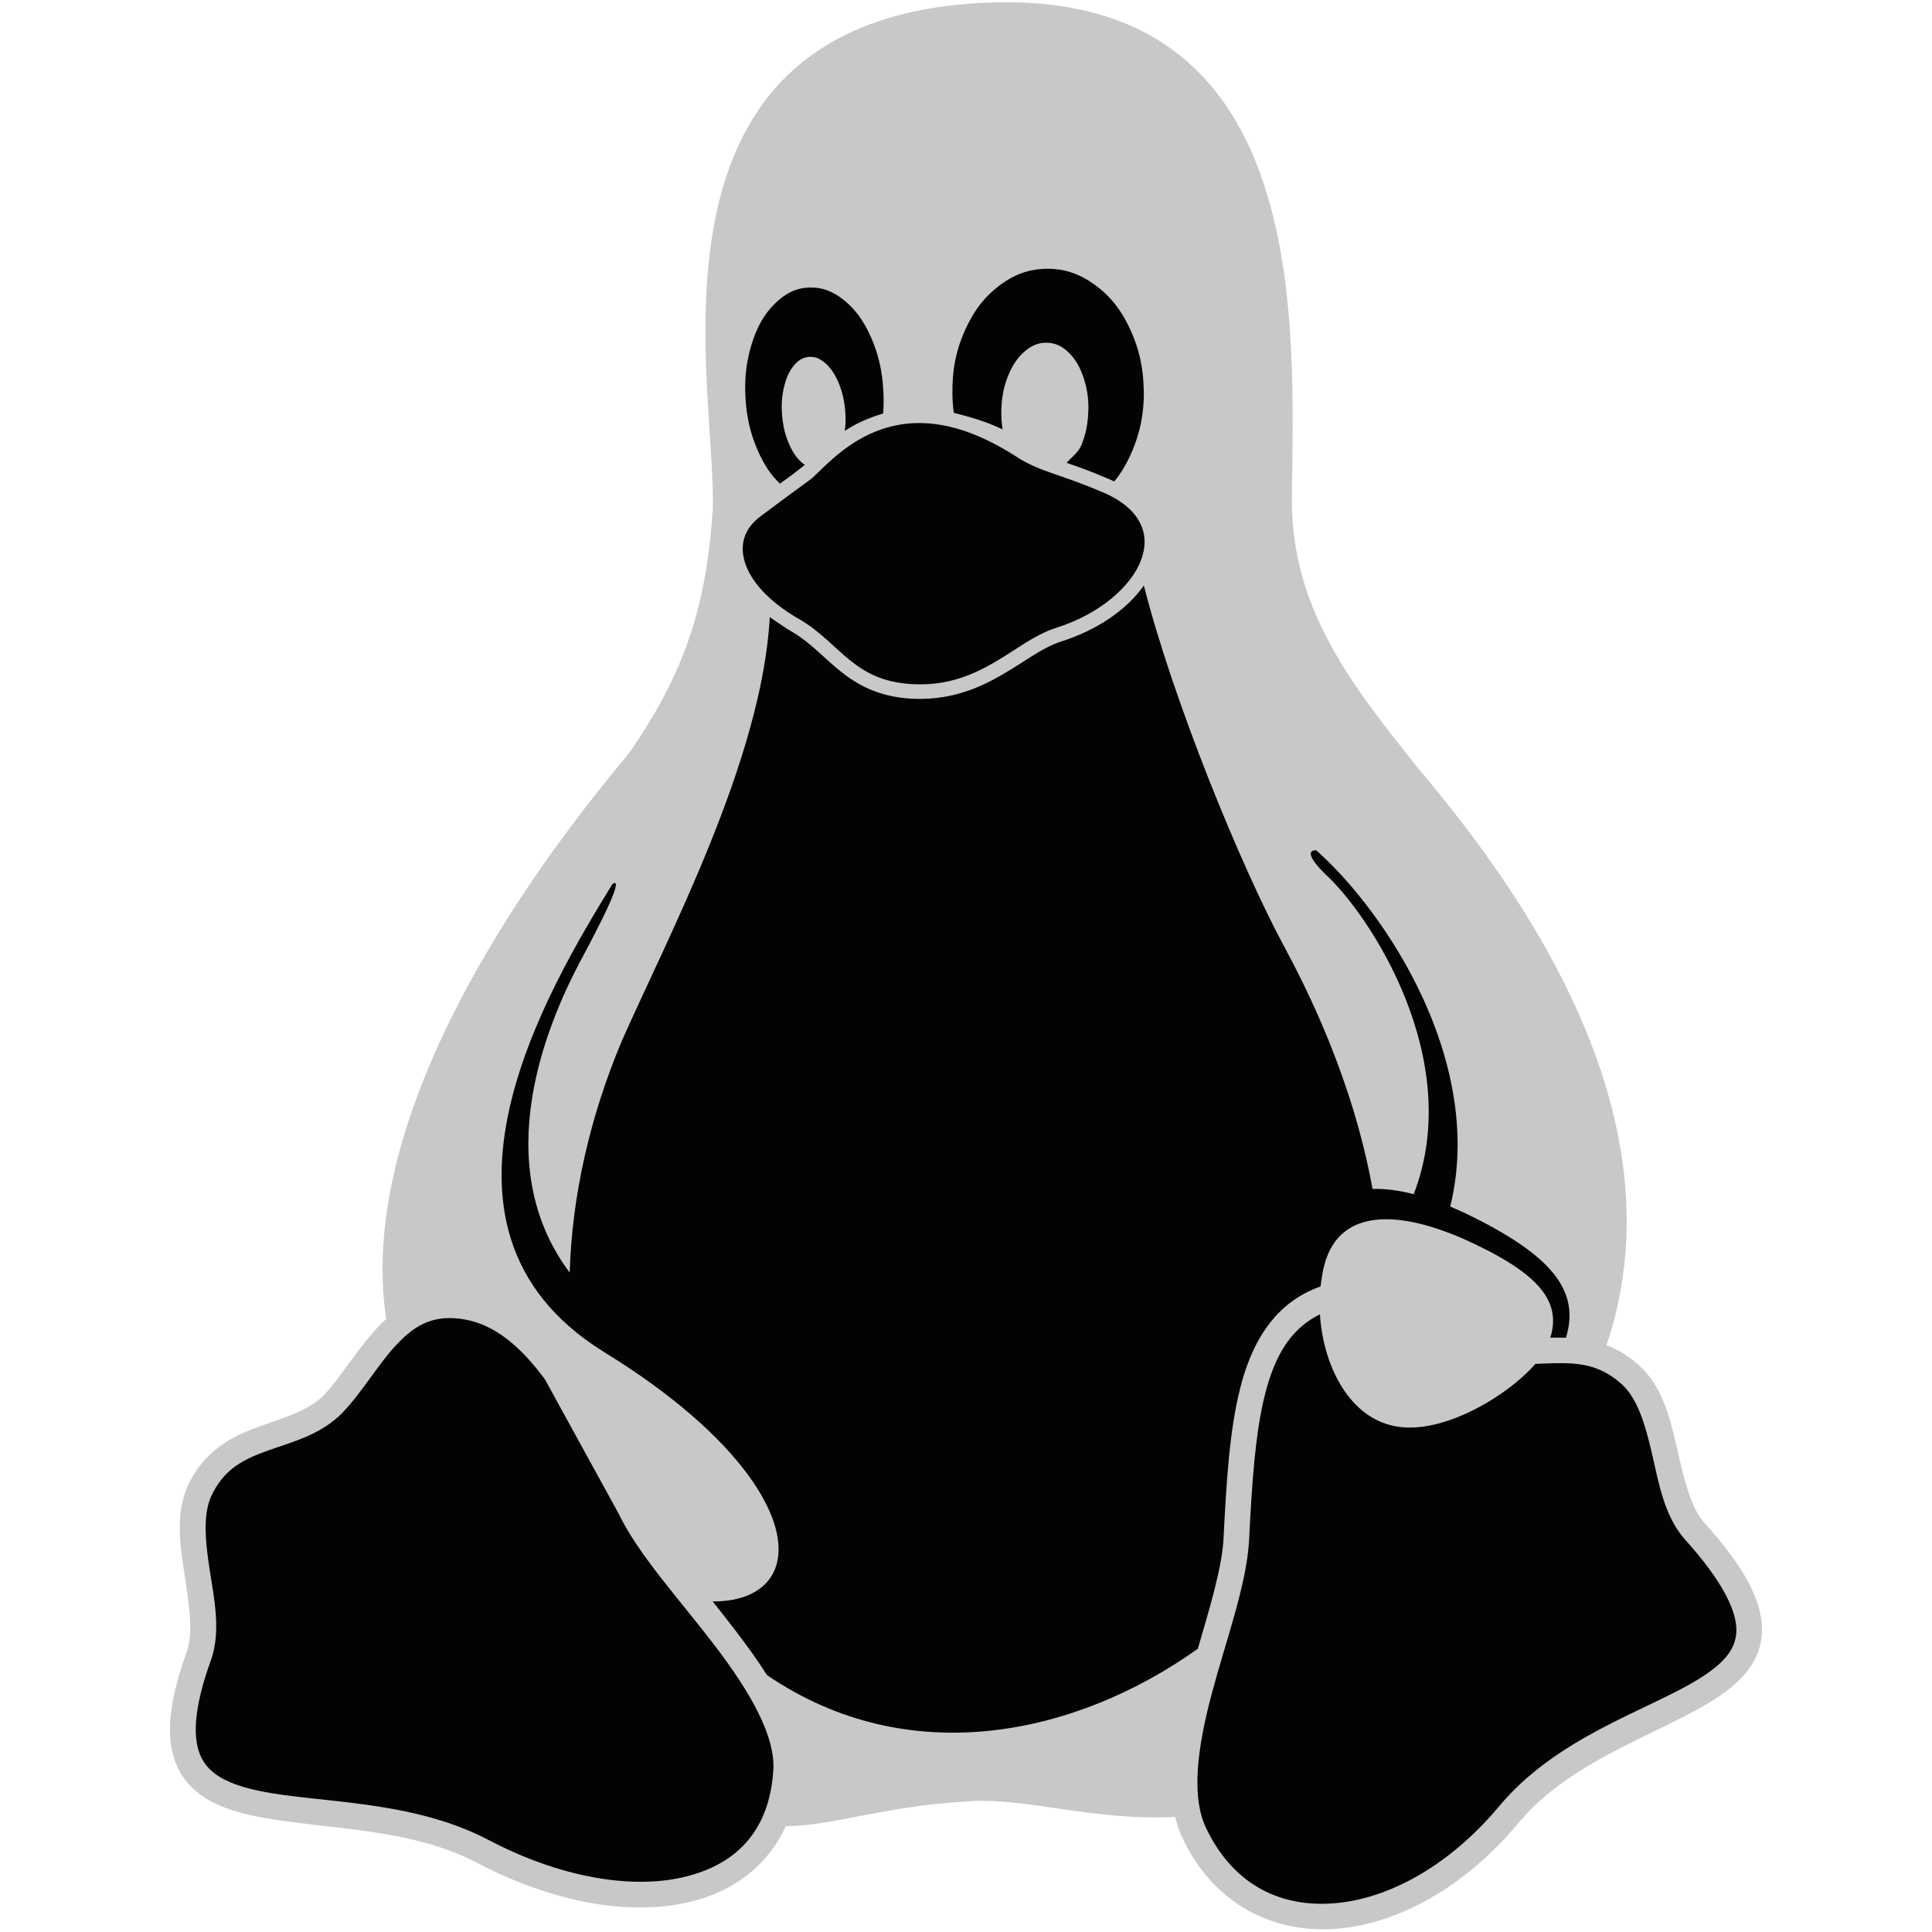
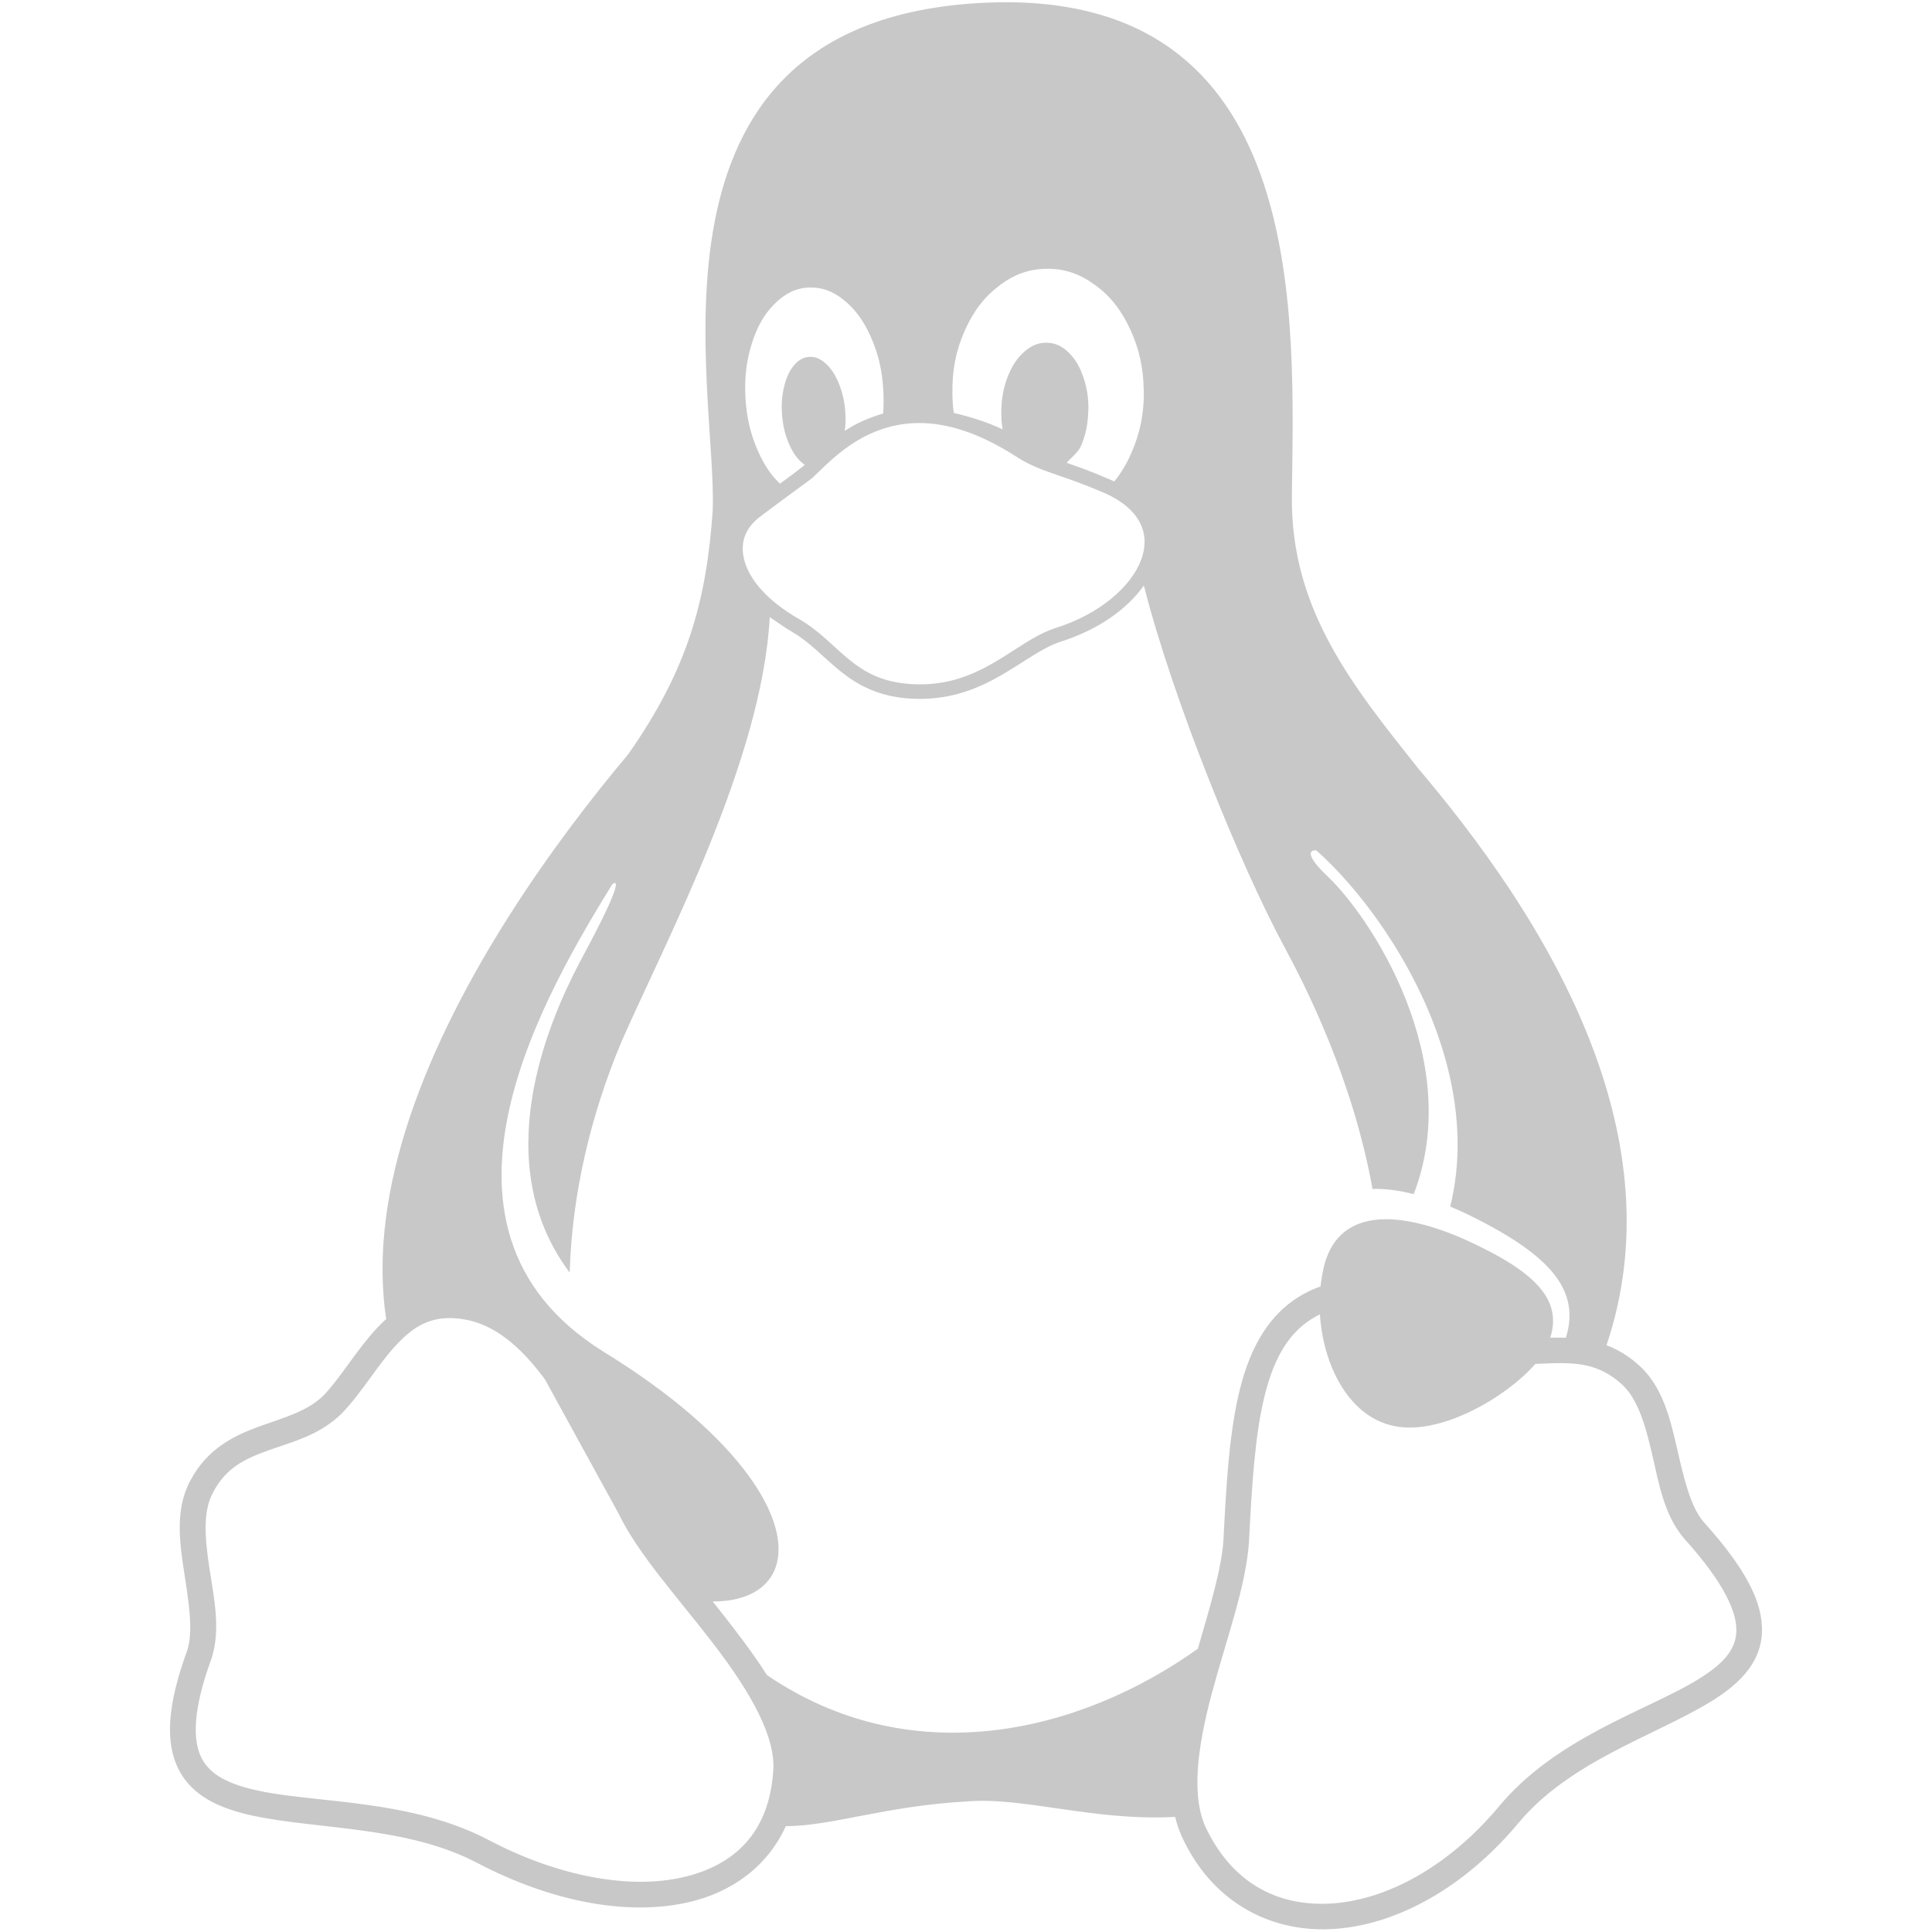
- <svg xmlns="http://www.w3.org/2000/svg" version="1.1" id="Calque_1" x="0px" y="0px" width="860" height="860" viewBox="0 0 860 860" enable-background="new 0 0 712 860" xml:space="preserve">
-   <defs id="defs21">
-     <linearGradient id="linearGradient28799-5-5">
-       <stop id="stop28801-1-9" offset="0" style="stop-color:#fefefc;stop-opacity:1;" />
-       <stop style="stop-color:#fefefc;stop-opacity:1" offset="0.757" id="stop28807-2-6" />
-       <stop id="stop28803-6-3" offset="1" style="stop-color:#d4d4d4;stop-opacity:1" />
-     </linearGradient>
-     <linearGradient id="linearGradient28853-5">
-       <stop id="stop28855-3" offset="0" style="stop-color:#020204;stop-opacity:1" />
-       <stop style="stop-color:#020204;stop-opacity:1" offset="0.734" id="stop28865-0" />
-       <stop id="stop28857-9" offset="1" style="stop-color:#5c5c5c;stop-opacity:1;" />
-     </linearGradient>
-     <linearGradient id="linearGradient28935-8">
-       <stop id="stop28937-7" offset="0" style="stop-color:#949494;stop-opacity:0.392;" />
-       <stop style="stop-color:#949494;stop-opacity:1;" offset="0.5" id="stop28943-3" />
-       <stop id="stop28939-8" offset="1" style="stop-color:#949494;stop-opacity:0.392;" />
-     </linearGradient>
-     <linearGradient id="linearGradient28976-3">
-       <stop id="stop28978-7" offset="0" style="stop-color:#747474;stop-opacity:1" />
-       <stop style="stop-color:#8c8c8c;stop-opacity:1;" offset="0.125" id="stop29259-5" />
-       <stop style="stop-color:#a4a4a4;stop-opacity:1;" offset="0.25" id="stop29257-0" />
-       <stop style="stop-color:#d4d4d4;stop-opacity:1" offset="0.5" id="stop28984-4" />
-       <stop id="stop28986-0" offset="0.619" style="stop-color:#d4d4d4;stop-opacity:1" />
-       <stop id="stop28980-2" offset="1" style="stop-color:#7c7c7c;stop-opacity:1" />
-     </linearGradient>
-     <clipPath id="clipPath29028-5" clipPathUnits="userSpaceOnUse">
-       <path id="path29030-7" d="m 85.75,122.362 c -2.78,1.91 -5.111,4.575 -6.25,7.75 -1.436,4.002 -0.886,8.481 0.5,12.5 1.419,4.117 3.794,8.041 7.379,10.512 1.793,1.236 3.868,2.083 6.03,2.339 2.162,0.256 4.409,-0.095 6.34,-1.101 2.353,-1.226 4.148,-3.373 5.262,-5.781 1.114,-2.408 1.589,-5.07 1.738,-7.719 0.19,-3.375 -0.14,-6.806 -1.25,-10 -1.205,-3.469 -3.39,-6.671 -6.473,-8.667 -1.541,-0.998 -3.292,-1.684 -5.111,-1.935 -1.819,-0.252 -3.705,-0.063 -5.416,0.602 -0.975,0.379 -1.887,0.907 -2.75,1.5" style="fill:url(#radialGradient29032);fill-opacity:1;stroke:none" />
-     </clipPath>
-     <linearGradient id="linearGradient29336-6">
-       <stop id="stop29338-1" offset="0" style="stop-color:#646464;stop-opacity:0" />
-       <stop style="stop-color:#646464;stop-opacity:0.583" offset="0.306" id="stop29344-7" />
-       <stop id="stop29354-5" offset="0.47" style="stop-color:#646464;stop-opacity:1" />
-       <stop style="stop-color:#646464;stop-opacity:0.257" offset="0.728" id="stop29356-3" />
-       <stop id="stop29340-6" offset="1" style="stop-color:#646464;stop-opacity:0;" />
-     </linearGradient>
-     <linearGradient id="linearGradient29477-3">
-       <stop id="stop29479-5" offset="0" style="stop-color:#757574;stop-opacity:0" />
-       <stop style="stop-color:#757574;stop-opacity:1;" offset="0.263" id="stop29487-5" />
-       <stop style="stop-color:#757574;stop-opacity:1;" offset="0.5" id="stop29485-0" />
-       <stop id="stop29481-3" offset="1" style="stop-color:#757574;stop-opacity:0" />
-     </linearGradient>
-     <linearGradient id="linearGradient28469-0">
-       <stop style="stop-color:#d2940a;stop-opacity:1" offset="0" id="stop28479-4" />
-       <stop style="stop-color:#d89c08;stop-opacity:1" offset="0.751" id="stop28477-2" />
-       <stop id="stop28485-7" offset="0.866" style="stop-color:#b67e07;stop-opacity:1;" />
-       <stop id="stop28473-1" offset="1" style="stop-color:#946106;stop-opacity:1" />
-     </linearGradient>
-     <linearGradient id="linearGradient28275-8">
-       <stop id="stop28277-1" offset="0" style="stop-color:#ad780a;stop-opacity:1" />
-       <stop style="stop-color:#d89e08;stop-opacity:1" offset="0.12" id="stop28291-9" />
-       <stop style="stop-color:#edb80b;stop-opacity:1" offset="0.255" id="stop28289-6" />
-       <stop style="stop-color:#ebc80d;stop-opacity:1" offset="0.392" id="stop28287-6" />
-       <stop style="stop-color:#f5d838;stop-opacity:1" offset="0.527" id="stop28285-7" />
-       <stop style="stop-color:#f6d811;stop-opacity:1" offset="0.769" id="stop28283-7" />
-       <stop id="stop28279-5" offset="1" style="stop-color:#f5cd31;stop-opacity:1" />
-     </linearGradient>
-     <linearGradient id="linearGradient29529-6">
-       <stop id="stop29531-0" offset="0" style="stop-color:#3a2903;stop-opacity:1;" />
-       <stop style="stop-color:#735208;stop-opacity:1" offset="0.555" id="stop29539-7" />
-       <stop id="stop29533-8" offset="1" style="stop-color:#ac8c04;stop-opacity:1" />
-     </linearGradient>
-     <clipPath id="clipPath29644-8" clipPathUnits="userSpaceOnUse">
-       <path id="path29646-8" d="m 54.232,122.362 c -1.781,0.097 -3.485,0.919 -4.788,2.137 -1.303,1.218 -2.221,2.812 -2.786,4.504 -1.13,3.384 -0.875,7.052 -0.619,10.61 0.233,3.222 0.47,6.505 1.677,9.502 0.603,1.498 1.45,2.91 2.58,4.064 1.13,1.154 2.552,2.042 4.118,2.434 1.469,0.368 3.038,0.292 4.483,-0.162 1.445,-0.454 2.764,-1.279 3.846,-2.338 1.579,-1.545 2.643,-3.566 3.253,-5.689 0.61,-2.123 0.784,-4.352 0.752,-6.561 -0.04,-2.764 -0.401,-5.539 -1.266,-8.164 -0.865,-2.626 -2.246,-5.103 -4.173,-7.086 -0.933,-0.96 -1.998,-1.805 -3.199,-2.397 -1.201,-0.592 -2.543,-0.925 -3.88,-0.853" style="fill:url(#radialGradient29648);fill-opacity:1;stroke:none" />
-     </clipPath>
-     <clipPath clipPathUnits="userSpaceOnUse" id="clipPath14656-7">
-       <path d="m 304.847,225.45 c 6.016,4.923 9.777,12.317 10.943,20.003 1.825,12.031 -2.346,24.075 -6.446,35.533 -0.817,2.285 -1.64,4.59 -1.965,6.995 -0.325,2.405 -0.119,4.948 1.029,7.086 1.303,2.425 3.732,4.125 6.367,4.923 2.589,0.784 5.394,0.761 8.015,0.092 2.621,-0.669 5.061,-1.968 7.187,-3.64 5.48,-4.31 8.758,-10.986 10.01,-17.844 1.252,-6.858 0.639,-13.929 -0.551,-20.798 -1.623,-9.369 -4.309,-18.54 -7.74,-27.408 -2.518,-6.507 -5.468,-12.911 -9.618,-18.52 -4.046,-5.469 -9.162,-10.09 -13.103,-15.635 -2.732,-3.844 -4.9,-8.131 -8.192,-11.508 -1.646,-1.689 -3.577,-3.135 -5.77,-4.001 -2.193,-0.866 -4.664,-1.124 -6.933,-0.482 -1.505,0.426 -2.892,1.237 -4.038,2.301 -1.146,1.064 -2.053,2.376 -2.693,3.803 -1.28,2.853 -1.477,6.112 -0.965,9.198 0.661,3.983 2.444,7.693 4.466,11.189 2.274,3.932 4.918,7.719 8.384,10.654 3.599,3.047 7.962,5.074 11.611,8.06" id="path14658-9" style="fill:none;stroke:#c17d11;stroke-width:1px;stroke-linecap:butt;stroke-linejoin:miter;stroke-opacity:1" />
-     </clipPath>
-     <clipPath clipPathUnits="userSpaceOnUse" id="clipPath14489-3">
-       <path style="fill:url(#linearGradient14493);fill-opacity:1;stroke:none" d="m 516.006,331.876 c -0.671,1.719 -1.627,3.327 -2.816,4.738 -2.624,3.115 -6.268,5.17 -9.896,7.02 -6.189,3.154 -12.602,5.922 -18.42,9.717 -3.898,2.542 -7.496,5.527 -10.86,8.742 -2.877,2.75 -5.606,5.687 -8.832,8.018 -3.256,2.351 -7.019,4.054 -10.991,4.65 -4.83,0.725 -9.821,-0.213 -14.299,-2.164 -3.138,-1.367 -6.156,-3.323 -7.963,-6.229 -1.814,-2.918 -2.228,-6.488 -2.233,-9.924 -0.008,-6.077 1.118,-12.09 2.178,-18.073 0.881,-4.972 1.719,-9.955 2.26,-14.975 0.983,-9.131 0.976,-18.353 0.32,-27.513 -0.11,-1.534 -0.238,-3.083 -0.008,-4.604 0.229,-1.521 0.855,-3.037 2.021,-4.04 1.077,-0.927 2.521,-1.336 3.939,-1.415 1.419,-0.079 2.834,0.147 4.24,0.352 3.313,0.484 6.652,0.865 9.889,1.717 2.043,0.537 4.033,1.259 6.072,1.811 3.403,0.92 6.966,1.361 10.467,0.952 3.769,-0.441 7.43,-1.857 11.224,-1.765 1.557,0.038 3.102,0.332 4.586,0.8 1.515,0.478 3.009,1.162 4.123,2.295 0.846,0.861 1.436,1.945 1.879,3.069 0.66,1.674 1.015,3.457 1.167,5.249 0.135,1.588 0.113,3.194 0.414,4.759 0.495,2.575 1.847,4.923 3.528,6.935 1.681,2.012 3.69,3.72 5.696,5.408 1.999,1.681 4.011,3.355 6.167,4.828 1.012,0.692 2.056,1.339 3.017,2.101 0.961,0.761 1.845,1.647 2.445,2.715 0.815,1.449 1.064,3.208 0.683,4.826 h 2e-5" id="path14491-6" />
-     </clipPath>
-     <clipPath clipPathUnits="userSpaceOnUse" id="clipPath14481-1">
-       <path style="fill:url(#linearGradient14485);fill-opacity:1;stroke:none" d="m 516.006,331.876 c -0.671,1.719 -1.627,3.327 -2.816,4.738 -2.624,3.115 -6.268,5.17 -9.896,7.02 -6.189,3.154 -12.602,5.922 -18.42,9.717 -3.898,2.542 -7.496,5.527 -10.86,8.742 -2.877,2.75 -5.606,5.687 -8.832,8.018 -3.256,2.351 -7.019,4.054 -10.991,4.65 -4.83,0.725 -9.821,-0.213 -14.299,-2.164 -3.138,-1.367 -6.156,-3.323 -7.963,-6.229 -1.814,-2.918 -2.228,-6.488 -2.233,-9.924 -0.008,-6.077 1.118,-12.09 2.178,-18.073 0.881,-4.972 1.719,-9.955 2.26,-14.975 0.983,-9.131 0.976,-18.353 0.32,-27.513 -0.11,-1.534 -0.238,-3.083 -0.008,-4.604 0.229,-1.521 0.855,-3.037 2.021,-4.04 1.077,-0.927 2.521,-1.336 3.939,-1.415 1.419,-0.079 2.834,0.147 4.24,0.352 3.313,0.484 6.652,0.865 9.889,1.717 2.043,0.537 4.033,1.259 6.072,1.811 3.403,0.92 6.966,1.361 10.467,0.952 3.769,-0.441 7.43,-1.857 11.224,-1.765 1.557,0.038 3.102,0.332 4.586,0.8 1.515,0.478 3.009,1.162 4.123,2.295 0.846,0.861 1.436,1.945 1.879,3.069 0.66,1.674 1.015,3.457 1.167,5.249 0.135,1.588 0.113,3.194 0.414,4.759 0.495,2.575 1.847,4.923 3.528,6.935 1.681,2.012 3.69,3.72 5.696,5.408 1.999,1.681 4.011,3.355 6.167,4.828 1.012,0.692 2.056,1.339 3.017,2.101 0.961,0.761 1.845,1.647 2.445,2.715 0.815,1.449 1.064,3.208 0.683,4.826 h 2e-5" id="path14483-3" />
-     </clipPath>
-     <clipPath clipPathUnits="userSpaceOnUse" id="clipPath14473-5">
-       <path style="fill:url(#linearGradient14477);fill-opacity:1;stroke:none" d="m 511.827,331.9 c -0.606,1.404 -1.442,2.708 -2.464,3.845 -2.325,2.588 -5.507,4.222 -8.659,5.697 -5.42,2.535 -11.001,4.779 -16.116,7.885 -3.383,2.054 -6.537,4.472 -9.502,7.094 -2.525,2.233 -4.93,4.627 -7.728,6.506 -2.883,1.936 -6.175,3.299 -9.616,3.774 -4.218,0.582 -8.553,-0.183 -12.51,-1.756 -2.709,-1.077 -5.366,-2.619 -6.967,-5.055 -1.538,-2.341 -1.933,-5.252 -1.953,-8.053 -0.035,-4.939 0.965,-9.818 1.906,-14.666 0.782,-4.03 1.527,-8.072 1.977,-12.152 0.818,-7.406 0.661,-14.885 0.28,-22.327 -0.064,-1.249 -0.134,-2.51 0.079,-3.743 0.213,-1.233 0.736,-2.452 1.682,-3.271 0.939,-0.814 2.21,-1.159 3.451,-1.212 1.242,-0.052 2.476,0.164 3.705,0.349 2.89,0.436 5.811,0.709 8.652,1.393 1.787,0.43 3.531,1.02 5.313,1.469 2.986,0.753 6.096,1.107 9.158,0.772 3.294,-0.36 6.507,-1.51 9.82,-1.432 1.358,0.032 2.708,0.271 4.013,0.649 1.313,0.38 2.617,0.92 3.607,1.862 0.725,0.691 1.25,1.569 1.644,2.49 0.576,1.348 0.886,2.8 1.021,4.26 0.119,1.289 0.105,2.594 0.363,3.862 0.437,2.149 1.64,4.081 3.115,5.704 1.475,1.622 3.224,2.968 4.956,4.312 1.756,1.364 3.51,2.74 5.396,3.918 0.882,0.551 1.793,1.059 2.635,1.671 0.841,0.612 1.619,1.339 2.145,2.237 0.684,1.167 0.902,2.599 0.598,3.917 h 2e-5" id="path14475-9" />
-     </clipPath>
-     <linearGradient id="linearGradient14518-6">
-       <stop id="stop14540-0" offset="0" style="stop-color:#110800;stop-opacity:1;" />
-       <stop style="stop-color:#a65a00;stop-opacity:0.8;" offset="0.591" id="stop14542-5" />
-       <stop style="stop-color:#ff921e;stop-opacity:0;" offset="1" id="stop14522-4" />
-     </linearGradient>
-     <clipPath clipPathUnits="userSpaceOnUse" id="clipPath14822-9">
-       <path d="m 386.188,285.328 c -0.405,-1.104 -1.118,-2.082 -1.991,-2.87 -0.872,-0.788 -1.9,-1.392 -2.983,-1.852 -2.165,-0.919 -4.521,-1.261 -6.832,-1.696 -2.179,-0.409 -4.342,-0.906 -6.528,-1.277 -2.271,-0.386 -4.618,-0.632 -6.865,-0.125 -1.966,0.443 -3.784,1.459 -5.272,2.819 -1.487,1.36 -2.649,3.056 -3.485,4.89 -1.472,3.23 -1.935,6.865 -1.654,10.403 0.209,2.633 0.875,5.346 2.609,7.339 1.401,1.611 3.387,2.615 5.434,3.221 3.525,1.043 7.367,0.988 10.86,-0.155 5.767,-1.931 10.876,-5.774 14.33,-10.779 1.139,-1.65 2.112,-3.448 2.553,-5.403 0.336,-1.49 0.348,-3.081 -0.178,-4.515" id="path14824-1" style="fill:none;stroke:#ce5c00;stroke-width:1px;stroke-linecap:butt;stroke-linejoin:miter;stroke-opacity:1" />
-     </clipPath>
-     <clipPath clipPathUnits="userSpaceOnUse" id="clipPath14822-2-4">
-       <path d="m 386.188,285.328 c -0.405,-1.104 -1.118,-2.082 -1.991,-2.87 -0.872,-0.788 -1.9,-1.392 -2.983,-1.852 -2.165,-0.919 -4.521,-1.261 -6.832,-1.696 -2.179,-0.409 -4.342,-0.906 -6.528,-1.277 -2.271,-0.386 -4.618,-0.632 -6.865,-0.125 -1.966,0.443 -3.784,1.459 -5.272,2.819 -1.487,1.36 -2.649,3.056 -3.485,4.89 -1.472,3.23 -1.935,6.865 -1.654,10.403 0.209,2.633 0.875,5.346 2.609,7.339 1.401,1.611 3.387,2.615 5.434,3.221 3.525,1.043 7.367,0.988 10.86,-0.155 5.767,-1.931 10.876,-5.774 14.33,-10.779 1.139,-1.65 2.112,-3.448 2.553,-5.403 0.336,-1.49 0.348,-3.081 -0.178,-4.515" id="path14824-6-5" style="fill:none;stroke:#ce5c00;stroke-width:1px;stroke-linecap:butt;stroke-linejoin:miter;stroke-opacity:1" />
-     </clipPath>
-     <clipPath clipPathUnits="userSpaceOnUse" id="clipPath15031-3">
-       <path style="fill:none;stroke:#729fcf;stroke-width:0.125;stroke-linecap:butt;stroke-linejoin:miter;stroke-miterlimit:4;stroke-dasharray:none;stroke-opacity:1" d="m 248.061,184.612 c -2.601,3.44 -5.233,6.856 -7.897,10.247 -2.833,3.607 -5.701,7.187 -8.587,10.751 -3.541,4.374 -7.152,8.793 -9.449,13.93 -1.974,4.414 -2.91,9.207 -4.265,13.849 -1.539,5.272 -3.626,10.37 -5.971,15.336 -2.165,4.585 -4.55,9.063 -6.939,13.536 -1.738,3.254 -3.505,6.581 -4.108,10.221 -0.476,2.876 -0.198,5.844 0.534,8.666 0.732,2.822 1.91,5.511 3.238,8.106 5.667,11.075 14.17,20.622 24.242,27.925 4.571,3.314 9.467,6.181 14.602,8.526 2.782,1.27 5.714,2.404 8.772,2.457 1.529,0.026 3.074,-0.225 4.474,-0.841 1.4,-0.615 2.651,-1.604 3.483,-2.887 1.023,-1.578 1.37,-3.538 1.165,-5.407 -0.205,-1.869 -0.935,-3.653 -1.913,-5.259 -2.39,-3.923 -6.165,-6.761 -9.796,-9.573 -7.841,-6.074 -15.425,-12.48 -22.682,-19.24 -2.049,-1.909 -4.098,-3.878 -5.53,-6.284 -1.394,-2.344 -2.148,-5.014 -2.658,-7.693 -1.4,-7.349 -1.04,-15.083 1.46,-22.133 0.978,-2.758 2.271,-5.392 3.518,-8.04 2.162,-4.589 4.211,-9.263 7.049,-13.467 3.533,-5.233 8.245,-9.673 11.151,-15.278 2.455,-4.734 3.494,-10.057 4.362,-15.318 0.665,-4.031 1.248,-8.075 1.746,-12.13" id="path15033-2" />
-     </clipPath>
-     <clipPath clipPathUnits="userSpaceOnUse" id="clipPath14186-9">
-       <path id="path14188-1" d="m 137.577,281.019 c 1.599,-0.663 3.398,-0.784 5.101,-0.47 1.703,0.314 3.311,1.049 4.743,2.022 2.864,1.946 4.988,4.778 7.023,7.58 4.672,6.434 9.169,13.002 13.245,19.829 3.306,5.538 6.344,11.257 10.164,16.453 2.494,3.392 5.307,6.539 7.813,9.922 2.506,3.383 4.728,7.056 5.839,11.117 1.444,5.277 0.885,11.093 -1.627,15.953 -1.767,3.419 -4.476,6.352 -7.772,8.339 -3.296,1.987 -7.171,3.014 -11.016,2.87 -6.114,-0.229 -11.699,-3.285 -17.384,-5.549 -11.581,-4.612 -24.16,-6.059 -36.097,-9.652 -3.669,-1.104 -7.276,-2.411 -10.97,-3.426 -1.641,-0.451 -3.309,-0.848 -4.859,-1.551 -1.55,-0.703 -3,-1.749 -3.862,-3.217 -0.666,-1.134 -0.948,-2.47 -0.93,-3.786 0.018,-1.316 0.326,-2.615 0.774,-3.852 0.896,-2.474 2.343,-4.714 3.32,-7.157 1.595,-3.989 1.882,-8.388 1.667,-12.679 -0.215,-4.291 -0.911,-8.545 -1.205,-12.831 -0.131,-1.914 -0.181,-3.853 0.185,-5.736 0.365,-1.883 1.176,-3.725 2.558,-5.055 1.274,-1.227 2.965,-1.955 4.696,-2.317 1.732,-0.361 3.515,-0.377 5.284,-0.338 1.768,0.04 3.541,0.134 5.304,-0.011 1.763,-0.145 3.533,-0.541 5.069,-1.418 1.46,-0.834 2.654,-2.075 3.644,-3.434 0.989,-1.36 1.789,-2.846 2.609,-4.314 0.82,-1.468 1.668,-2.932 2.742,-4.226 1.073,-1.295 2.389,-2.423 3.943,-3.067" style="fill:#402c07;fill-opacity:1;stroke:none" />
-     </clipPath>
-   </defs>
-   <path d="m 758.574,677.74 c -0.01,-0.01 -0.021,-0.021 -0.021,-0.03 -6.069,-6.85 -8.96,-19.55 -12.069,-33.08 -3.101,-13.52 -6.57,-28.1 -17.67,-37.55 -0.021,-0.021 -0.051,-0.04 -0.07,-0.061 -2.2,-1.92 -4.46,-3.539 -6.73,-4.89 -2.279,-1.35 -4.59,-2.45 -6.899,-3.32 15.43,-45.76 9.38,-91.329 -6.2,-132.5 -19.11,-50.54 -52.48,-94.569 -77.97,-124.689 -28.53,-35.99 -56.431,-70.15 -55.88,-120.61 0.849,-77.01 8.469,-219.82 -127.051,-220.01 -5.51,-0.01 -11.26,0.22 -17.25,0.7 -151.44,12.19 -111.27,172.19 -113.52,225.76 -2.77,39.18 -10.71,70.06 -37.66,108.36 -31.65,37.64 -76.23,98.57 -97.34,162 -9.96,29.93 -14.7,60.439 -10.33,89.319 -1.37,1.23 -2.67,2.521 -3.92,3.841 -9.29,9.93 -16.16,21.949 -23.81,30.039 -7.15,7.141 -17.33,9.851 -28.53,13.86 -11.2,4.021 -23.49,9.94 -30.95,24.26 0,0 0,0.011 -0.01,0.011 -0.01,0.02 -0.02,0.05 -0.04,0.069 -3.51,6.55 -4.65,13.62 -4.65,20.79 0,6.63 0.98,13.351 1.97,19.82 2.06,13.46 4.15,26.189 1.38,34.81 -8.86,24.23 -10,40.98 -3.76,53.141 6.26,12.18 19.11,17.55 33.64,20.59 29.06,6.06 68.41,4.56 99.42,21 l 2.67,-5.03 -2.64,5.04 c 33.2,17.36 66.86,23.521 93.71,17.39 19.48,-4.439 35.28,-16.039 43.4,-33.88 21,-0.1 44.05,-9 80.97,-11.029 25.05,-2.021 56.34,8.899 92.33,6.899 0.94,3.9 2.301,7.66 4.16,11.23 0.021,0.029 0.04,0.069 0.061,0.1 13.949,27.9 39.869,40.66 67.5,38.48 27.659,-2.181 57.069,-18.49 80.85,-46.78 l -4.36,-3.66 4.391,3.62 c 22.66,-27.48 60.27,-38.87 85.22,-53.91 12.47,-7.52 22.58,-16.939 23.37,-30.62 0.778,-13.67 -7.252,-28.99 -25.712,-49.48 z" id="path3" style="fill:#c8c8c8;fill-opacity:1" />
-   <path d="m 772.904,726.57 c -0.48,8.439 -6.59,14.71 -17.88,21.51 -22.561,13.61 -62.551,25.45 -88.08,56.38 -22.181,26.39 -49.221,40.88 -73.03,42.76 -23.809,1.88 -44.35,-8 -56.47,-32.31 l -0.021,-0.05 -0.029,-0.061 c -7.521,-14.3 -4.391,-36.85 1.939,-60.649 6.33,-23.79 15.43,-48.23 16.65,-68.08 v -0.061 c 1.279,-25.439 2.71,-47.66 6.979,-64.81 4.28,-17.15 11.01,-28.75 22.931,-35.28 0.56,-0.3 1.109,-0.59 1.659,-0.86 1.351,22.03 12.261,44.511 31.54,49.37 21.101,5.561 51.511,-12.54 64.351,-27.31 2.569,-0.101 5.069,-0.23 7.5,-0.29 11.27,-0.271 20.71,0.38 30.37,8.82 l 0.029,0.029 0.03,0.021 c 7.42,6.29 10.95,18.17 14.01,31.47 3.061,13.311 5.5,27.8 14.681,38.13 l 0.01,0.01 0.01,0.021 c 17.641,19.57 23.311,32.79 22.821,41.24 z" id="path5" style="fill:#030303;fill-opacity:1" />
-   <path d="m 344.154,788.95 -0.01,0.06 v 0.07 c -2.04,26.74 -17.12,41.3 -40.28,46.59 -23.14,5.29 -54.53,0.021 -85.87,-16.37 -0.01,0 -0.02,-0.01 -0.03,-0.01 -34.68,-18.37 -75.93,-16.54 -102.4,-22.07 -13.23,-2.76 -21.87,-6.92 -25.83,-14.64 -3.96,-7.73 -4.05,-21.2 4.37,-44.17 l 0.04,-0.101 0.03,-0.1 c 4.17,-12.85 1.08,-26.91 -0.94,-40.11 -2.02,-13.189 -3.01,-25.199 1.5,-33.56 l 0.04,-0.08 c 5.77,-11.12 14.23,-15.1 24.73,-18.86 10.51,-3.77 22.96,-6.729 32.79,-16.59 l 0.06,-0.05 0.05,-0.05 c 9.09,-9.59 15.92,-21.62 23.91,-30.15 6.74,-7.2 13.49,-11.97 23.66,-12.04 0.12,0.011 0.23,0.011 0.35,0 1.78,0.011 3.67,0.16 5.67,0.471 13.5,2.04 25.27,11.479 36.61,26.859 l 32.74,59.67 0.01,0.03 0.02,0.02 c 8.71,18.19 27.11,38.2 42.7,58.61 15.59,20.401 27.65,40.891 26.08,56.571 z" id="path7" style="fill:#030303;fill-opacity:1" />
-   <path d="m 507.434,232.69 c -2.63,-5.15 -8,-10.05 -17.14,-13.8 l -0.02,-0.01 -0.03,-0.01 c -19.01,-8.14 -27.26,-8.72 -37.87,-15.62 -17.27,-11.1 -31.54,-14.99 -43.4,-14.94 -6.21,0.02 -11.76,1.12 -16.73,2.84 -14.45,4.97 -24.04,15.34 -30.05,21.03 l -0.01,0.01 c 0,0.01 -0.01,0.01 -0.01,0.02 -1.18,1.12 -2.7,2.14 -6.38,4.84 -3.71,2.71 -9.27,6.79 -17.27,12.79 -7.11,5.33 -9.42,12.27 -6.96,20.4 2.45,8.13 10.29,17.51 24.63,25.62 l 0.02,0.02 0.03,0.01 c 8.9,5.23 14.98,12.28 21.96,17.89 3.49,2.8 7.16,5.3 11.58,7.19 4.42,1.89 9.58,3.17 16.04,3.55 15.16,0.88 26.32,-3.67 36.17,-9.31 9.87,-5.63 18.229,-12.52 27.82,-15.63 l 0.02,-0.01 0.021,-0.01 c 19.659,-6.14 33.68,-18.51 38.069,-30.26 2.2,-5.88 2.13,-11.46 -0.49,-16.61 z" id="path9" style="fill:#030303;fill-opacity:1" />
-   <path d="m 457.554,261.71 c -15.641,8.153 -33.91,18.04 -53.35,18.04 -19.43,0 -34.78,-8.98 -45.82,-17.73 -5.52,-4.37 -10,-8.72 -13.38,-11.88 -5.864,-4.629 -5.162,-11.122 -2.752,-10.93 4.039,0.504 4.649,5.822 7.192,8.2 3.44,3.22 7.75,7.39 12.97,11.53 10.44,8.27 24.36,16.32 41.79,16.32 17.4,0 37.712,-10.215 50.11,-17.17 7.024,-3.94 15.962,-11.003 23.257,-16.357 5.581,-4.096 5.377,-9.029 9.985,-8.492 4.608,0.537 1.199,5.46 -5.254,11.092 -6.453,5.632 -16.548,13.104 -24.748,17.378 z" id="path11" style="opacity:0;fill:#c8c8c8;fill-opacity:1" />
-   <path d="m 697.054,595.47 c -2.17,-0.08 -4.31,-0.069 -6.39,-0.02 -0.19,0.01 -0.38,0.01 -0.58,0.01 5.37,-16.96 -6.51,-29.47 -38.17,-43.79 -32.83,-14.439 -58.99,-13.01 -63.41,16.29 -0.28,1.53 -0.51,3.1 -0.68,4.68 -2.46,0.86 -4.92,1.94 -7.4,3.29 -15.41,8.44 -23.83,23.74 -28.51,42.521 -4.67,18.76 -6.02,41.43 -7.3,66.92 0,0.01 0,0.01 0,0.02 -0.79,12.811 -6.07,30.15 -11.41,48.511 -53.78,38.369 -128.42,54.989 -191.8,11.729 -4.29,-6.79 -9.22,-13.52 -14.29,-20.16 -3.24,-4.239 -6.57,-8.45 -9.87,-12.609 6.5,0.01 12.03,-1.061 16.5,-3.08 5.56,-2.53 9.46,-6.57 11.4,-11.771 3.86,-10.39 -0.02,-25.05 -12.39,-41.8 -12.37,-16.74 -33.32,-35.63 -64.1,-54.51 0,0 0,0 0,-0.01 -22.62,-14.07 -35.26,-31.311 -41.18,-50.03 -5.93,-18.73 -5.1,-38.98 -0.53,-58.97 8.76,-38.37 31.26,-75.69 45.62,-99.11 3.86,-2.84 1.38,5.28 -14.54,34.84 -14.26,27.021 -40.93,89.38 -4.42,138.061 0.98,-34.641 9.25,-69.971 23.14,-103.021 20.23,-45.85 62.54,-125.38 65.9,-188.76 1.74,1.26 7.69,5.28 10.34,6.79 0.01,0.01 0.01,0.01 0.02,0.01 7.76,4.57 13.59,11.25 21.14,17.32 7.57,6.08 17.02,11.33 31.3,12.16 1.37,0.08 2.71,0.12 4.02,0.12 14.72,0 26.2,-4.8 35.76,-10.27 10.391,-5.94 18.69,-12.52 26.561,-15.08 0.01,-0.01 0.02,-0.01 0.03,-0.01 16.63,-5.2 29.84,-14.4 37.359,-25.12 12.92,50.92 42.96,124.47 62.271,160.36 10.27,19.04 30.689,59.5 39.51,108.25 5.59,-0.171 11.75,0.64 18.34,2.329 23.07,-59.81 -19.56,-124.22 -39.06,-142.16 -7.87,-7.64 -8.25,-11.06 -4.34,-10.9 21.14,18.71 48.909,56.32 59.01,98.78 4.609,19.359 5.59,39.72 0.649,59.81 2.41,1 4.87,2.09 7.36,3.271 37.03,18.029 50.72,33.709 44.14,55.109 z" id="path13" style="fill:#030303;fill-opacity:1" />
-   <path d="m 509.174,174.03 c 0.08,10.09 -1.66,18.68 -5.49,27.45 -2.18,5 -4.689,9.2 -7.699,12.84 -1.021,-0.49 -2.08,-0.96 -3.181,-1.41 -3.81,-1.63 -7.18,-2.97 -10.199,-4.11 -3.021,-1.14 -5.378,-1.919 -7.809,-2.759 1.761,-2.13 5.23,-4.64 6.521,-7.79 1.96,-4.75 2.92,-9.39 3.1,-14.92 0,-0.22 0.07,-0.41 0.07,-0.67 0.11,-5.3 -0.59,-9.83 -2.14,-14.47 -1.62,-4.87 -3.681,-8.37 -6.66,-11.28 -2.99,-2.91 -5.97,-4.23 -9.55,-4.35 -0.17,-0.01 -0.33,-0.01 -0.5,-0.01 -3.36,0.01 -6.28,1.17 -9.301,3.69 -3.17,2.65 -5.52,6.04 -7.479,10.76 -1.95,4.72 -2.91,9.4 -3.101,14.96 -0.029,0.22 -0.029,0.41 -0.029,0.63 -0.07,3.06 0.13,5.86 0.6,8.58 -6.88,-3.43 -15.682,-5.931 -21.762,-7.381 -0.35,-2.63 -0.55,-5.34 -0.61,-8.18 v -0.77 c -0.11,-10.06 1.54,-18.69 5.41,-27.45 3.87,-8.77 8.66,-15.07 15.399,-20.2 6.75,-5.12 13.381,-7.47 21.23,-7.55 h 0.37 c 7.68,0 14.25,2.26 21,7.15 6.85,4.98 11.79,11.2 15.77,19.9 3.9,8.48 5.78,16.77 5.971,26.6 -10e-4,0.26 -10e-4,0.48 0.069,0.74 z" id="path15" style="fill:#030303;fill-opacity:1" />
-   <path d="m 393.094,184.08 c -1.01,0.29 -1.99,0.6 -2.96,0.93 -5.5,1.9 -9.867,3.997 -14.087,6.787 0.41,-2.92 0.47,-5.88 0.15,-9.19 -0.03,-0.18 -0.03,-0.33 -0.03,-0.51 -0.44,-4.39 -1.37,-8.07 -2.92,-11.79 -1.65,-3.87 -3.5,-6.6 -5.93,-8.7 -2.2,-1.9 -4.28,-2.78 -6.58,-2.76 -0.23,0 -0.47,0.01 -0.71,0.03 -2.58,0.22 -4.72,1.48 -6.75,3.95 -2.02,2.46 -3.35,5.52 -4.31,9.58 -0.96,4.05 -1.21,8.03 -0.81,12.6 0,0.18 0.04,0.33 0.04,0.51 0.44,4.43 1.33,8.11 2.91,11.83 1.62,3.83 3.5,6.56 5.93,8.66 0.41,0.35 0.81,0.67 1.21,0.95 -2.52,1.95 -4.213,3.333 -6.293,4.853 -1.33,0.97 -2.91,2.13 -4.75,3.49 -4.01,-3.76 -7.14,-8.48 -9.88,-14.71 -3.24,-7.36 -4.97,-14.73 -5.49,-23.43 v -0.07 c -0.48,-8.7 0.37,-16.18 2.76,-23.92 2.4,-7.74 5.6,-13.34 10.25,-17.94 4.64,-4.61 9.32,-6.93 14.96,-7.22 0.44,-0.02 0.87,-0.03 1.3,-0.03 5.11,0.01 9.67,1.71 14.39,5.48 5.12,4.09 8.99,9.32 12.23,16.69 3.25,7.37 4.98,14.74 5.46,23.44 v 0.07 c 0.23,3.65 0.2,7.09 -0.09,10.42 z" id="path17" style="fill:#030303;fill-opacity:1" />
-   <path id="path28396-7" d="m 418.751,204.89 c 0.647,2.076 3.993,1.732 5.926,2.728 1.696,0.874 3.061,2.789 4.968,2.844 1.82,0.053 4.654,-0.63 4.89,-2.436 0.313,-2.386 -3.171,-3.902 -5.413,-4.776 -2.885,-1.125 -6.581,-1.695 -9.287,-0.191 -0.62,0.345 -1.297,1.153 -1.086,1.831 z" style="opacity:0;fill:#c8c8c8;fill-opacity:1;stroke:none" />
-   <path style="opacity:0;fill:#c8c8c8;fill-opacity:1;stroke:none" d="m 398.986,204.89 c -0.647,2.076 -3.993,1.732 -5.926,2.728 -1.696,0.874 -3.061,2.789 -4.968,2.844 -1.82,0.053 -4.654,-0.63 -4.89,-2.436 -0.313,-2.386 3.171,-3.902 5.413,-4.776 2.885,-1.125 6.581,-1.695 9.287,-0.191 0.62,0.345 1.297,1.153 1.086,1.831 z" id="path5461" />
+ <svg xmlns="http://www.w3.org/2000/svg" width="860" height="860" enable-background="new 0 0 712 860" version="1.1" viewBox="0 0 860 860" xml:space="preserve">
+   <path d="m448.01 0.998c-5.51-0.01-11.26 0.221-17.25 0.701-151.44 12.19-111.27 172.19-113.52 225.76-2.77 39.18-10.71 70.059-37.66 108.36-31.65 37.64-76.23 98.57-97.34 162-9.96 29.93-14.7 60.44-10.33 89.32-1.37 1.23-2.67 2.52-3.92 3.84-9.29 9.93-16.159 21.949-23.809 30.039-7.15 7.141-17.331 9.852-28.531 13.861-11.2 4.021-23.489 9.94-30.949 24.26 0 0 2.34e-4 0.01-0.01 0.01-0.01 0.02-0.021 0.051-0.041 0.07-3.51 6.55-4.648 13.619-4.648 20.789 0 6.63 0.979 13.351 1.969 19.82 2.06 13.46 4.151 26.19 1.381 34.811-8.86 24.23-10 40.98-3.76 53.141 6.26 12.18 19.109 17.55 33.639 20.59 29.06 6.06 68.41 4.56 99.42 21l2.67-5.029-2.639 5.039c33.2 17.36 66.859 23.522 93.709 17.391 19.48-4.439 35.28-16.04 43.4-33.881 21-0.1 44.051-9 80.971-11.029 25.05-2.021 56.34 8.9 92.33 6.9 0.94 3.9 2.301 7.659 4.16 11.229 0.021 0.029 0.04 0.071 0.061 0.102 13.949 27.9 39.869 40.659 67.5 38.479 27.659-2.181 57.069-18.489 80.85-46.779l-4.359-3.66 4.391 3.619c22.66-27.48 60.269-38.868 85.219-53.908 12.47-7.52 22.581-16.94 23.371-30.621 0.778-13.67-7.254-28.989-25.713-49.479v-0.002c-0.01-0.01-0.021-0.019-0.021-0.027-6.069-6.85-8.959-19.55-12.068-33.08-3.101-13.52-6.57-28.101-17.67-37.551-0.021-0.021-0.051-0.04-0.07-0.061-2.2-1.92-4.46-3.54-6.731-4.891-2.279-1.35-4.589-2.45-6.898-3.32 15.43-45.76 9.379-91.329-6.201-132.5-19.11-50.54-52.479-94.568-77.969-124.69-28.53-35.99-56.432-70.149-55.881-120.61 0.849-77.01 8.47-219.82-127.05-220.01zm17.979 118.64h0.369c7.68 0 14.25 2.258 21 7.148 6.85 4.98 11.791 11.2 15.771 19.9 3.9 8.48 5.78 16.77 5.971 26.6-1e-3 0.26-0.002 0.48 0.068 0.74 0.08 10.09-1.66 18.681-5.49 27.451-2.18 5-4.689 9.2-7.699 12.84-1.021-0.49-2.079-0.96-3.18-1.41-3.81-1.63-7.18-2.969-10.199-4.109-3.021-1.14-5.378-1.92-7.809-2.76 1.761-2.13 5.229-4.639 6.519-7.789 1.96-4.75 2.922-9.392 3.102-14.922 0-0.22 0.068-0.41 0.068-0.67 0.11-5.3-0.589-9.829-2.139-14.469-1.62-4.87-3.681-8.371-6.66-11.281-2.99-2.91-5.971-4.23-9.551-4.35-0.17-0.01-0.33-0.01-0.5-0.01-3.36 0.01-6.28 1.169-9.301 3.689-3.17 2.65-5.519 6.042-7.479 10.762-1.95 4.72-2.911 9.399-3.102 14.959-0.029 0.22-0.029 0.411-0.029 0.631-0.07 3.06 0.13 5.86 0.6 8.58-6.88-3.43-15.682-5.933-21.762-7.383-0.35-2.63-0.549-5.34-0.609-8.18v-0.77c-0.11-10.06 1.54-18.689 5.41-27.449 3.87-8.77 8.659-15.071 15.398-20.201 6.75-5.12 13.381-7.469 21.23-7.549zm-104.89 8.34c5.11 0.01 9.671 1.71 14.391 5.481 5.12 4.09 8.991 9.319 12.23 16.689 3.25 7.37 4.979 14.739 5.459 23.439v0.07c0.23 3.65 0.2 7.09-0.09 10.42-1.01 0.29-1.989 0.6-2.959 0.93-5.5 1.9-9.868 3.997-14.088 6.787 0.41-2.92 0.47-5.88 0.15-9.19-0.03-0.18-0.031-0.33-0.031-0.51-0.44-4.39-1.37-8.071-2.92-11.791-1.65-3.87-3.5-6.599-5.93-8.699-2.2-1.9-4.28-2.78-6.58-2.76-0.23 0-0.469 0.009-0.709 0.029-2.58 0.22-4.72 1.479-6.75 3.949-2.02 2.46-3.351 5.52-4.311 9.58-0.96 4.05-1.211 8.032-0.811 12.602 0 0.18 0.041 0.33 0.041 0.51 0.44 4.43 1.33 8.11 2.91 11.83 1.62 3.83 3.5 6.56 5.93 8.66 0.41 0.35 0.809 0.669 1.209 0.949-2.52 1.95-4.213 3.333-6.293 4.854-1.33 0.97-2.91 2.13-4.75 3.49-4.01-3.76-7.139-8.481-9.879-14.711-3.24-7.36-4.97-14.73-5.49-23.43v-0.07c-0.48-8.7 0.37-16.18 2.76-23.92 2.4-7.74 5.6-13.339 10.25-17.939 4.64-4.61 9.321-6.931 14.961-7.221 0.44-0.02 0.869-0.029 1.299-0.029zm47.871 60.33c11.86-0.05 26.128 3.839 43.398 14.939 10.61 6.9 18.861 7.479 37.871 15.619l0.029 0.012 0.02 0.01c9.14 3.75 14.511 8.649 17.141 13.799 2.62 5.15 2.69 10.731 0.49 16.611-4.389 11.75-18.409 24.12-38.068 30.26l-0.021 0.01-0.02 0.01c-9.591 3.11-17.95 10.001-27.82 15.631-9.85 5.64-21.01 10.189-36.17 9.309-6.46-0.38-11.621-1.659-16.041-3.549s-8.09-4.391-11.58-7.191c-6.98-5.61-13.059-12.659-21.959-17.889l-0.029-0.01-0.021-0.021c-14.34-8.11-22.179-17.489-24.629-25.619-2.46-8.13-0.151-15.07 6.959-20.4 8-6 13.56-10.079 17.27-12.789 3.68-2.7 5.201-3.72 6.381-4.84 0-0.01 0.01-0.011 0.01-0.021l0.01-0.01c6.01-5.69 15.601-16.059 30.051-21.029 4.97-1.72 10.52-2.82 16.73-2.84zm100.2 72.311c12.92 50.92 42.96 124.47 62.271 160.36 10.27 19.04 30.689 59.5 39.51 108.25 5.59-0.171 11.75 0.641 18.34 2.33 23.07-59.81-19.561-124.22-39.061-142.16-7.87-7.64-8.25-11.06-4.34-10.9 21.14 18.71 48.909 56.319 59.01 98.779 4.609 19.359 5.591 39.721 0.65 59.811 2.41 1 4.869 2.091 7.359 3.272 37.03 18.029 50.721 33.709 44.141 55.109-2.17-0.08-4.311-0.07-6.391-0.021-0.19 0.01-0.38 0.012-0.58 0.012 5.37-16.96-6.51-29.471-38.17-43.791-32.83-14.439-58.99-13.009-63.41 16.291-0.28 1.53-0.51 3.1-0.68 4.68-2.46 0.86-4.92 1.939-7.4 3.289-15.41 8.44-23.83 23.74-28.51 42.521-4.67 18.76-6.021 41.43-7.301 66.92v0.02c-0.79 12.811-6.07 30.151-11.41 48.512-53.78 38.369-128.42 54.989-191.8 11.729-4.29-6.79-9.221-13.52-14.291-20.16-3.24-4.239-6.569-8.45-9.869-12.609 6.5 0.01 12.03-1.061 16.5-3.08 5.56-2.53 9.46-6.569 11.4-11.77 3.86-10.39-0.021-25.051-12.391-41.801-12.37-16.74-33.32-35.63-64.1-54.51v-0.01c-22.62-14.07-35.26-31.312-41.18-50.031-5.93-18.73-5.101-38.979-0.531-58.969 8.76-38.37 31.261-75.691 45.621-99.111 3.86-2.84 1.379 5.282-14.541 34.842-14.26 27.021-40.93 89.379-4.42 138.06 0.98-34.641 9.251-69.971 23.141-103.02 20.23-45.85 62.54-125.38 65.9-188.76 1.74 1.26 7.69 5.279 10.34 6.789 0.01 0.01 0.01 0.012 0.02 0.012 7.76 4.57 13.591 11.248 21.141 17.318 7.57 6.08 17.019 11.33 31.299 12.16 1.37 0.08 2.712 0.121 4.021 0.121 14.72 0 26.2-4.801 35.76-10.271 10.391-5.94 18.69-12.518 26.561-15.078 0.01-0.01 0.019-0.012 0.029-0.012 16.63-5.2 29.84-14.399 37.359-25.119zm78.379 324.44c1.351 22.03 12.26 44.512 31.539 49.371 21.101 5.561 51.512-12.541 64.352-27.311 2.569-0.101 5.069-0.231 7.5-0.291 11.27-0.271 20.709 0.38 30.369 8.82l0.029 0.029 0.029 0.021c7.42 6.29 10.952 18.171 14.012 31.471 3.061 13.311 5.499 27.799 14.68 38.129l0.01 0.01 0.01 0.021c17.641 19.57 23.312 32.79 22.822 41.24-0.48 8.439-6.591 14.71-17.881 21.51-22.561 13.61-62.551 25.451-88.08 56.381-22.181 26.39-49.22 40.88-73.029 42.76s-44.351-8.001-56.471-32.311l-0.02-0.051-0.029-0.061c-7.521-14.3-4.393-36.849 1.938-60.648 6.33-23.79 15.43-48.23 16.65-68.08v-0.061c1.279-25.439 2.709-47.661 6.979-64.811 4.28-17.15 11.011-28.749 22.932-35.279 0.56-0.3 1.11-0.591 1.66-0.861zm-387.58 1.66c0.12 0.011 0.23 0.011 0.35 0 1.78 0.011 3.67 0.16 5.67 0.471 13.5 2.04 25.269 11.479 36.609 26.859l32.74 59.67 0.01 0.029 0.02 0.021c8.71 18.19 27.111 38.199 42.701 58.609 15.59 20.401 27.65 40.89 26.08 56.57l-0.01 0.061v0.07c-2.04 26.74-17.121 41.3-40.281 46.59-23.14 5.29-54.529 0.022-85.869-16.369-0.01 0-0.019-0.012-0.029-0.012-34.68-18.37-75.93-16.538-102.4-22.068-13.23-2.76-21.87-6.921-25.83-14.641-3.96-7.73-4.051-21.2 4.369-44.17l0.041-0.102 0.029-0.1c4.17-12.85 1.081-26.909-0.939-40.109-2.02-13.189-3.01-25.2 1.5-33.561l0.039-0.08c5.77-11.12 14.23-15.099 24.73-18.859 10.51-3.77 22.959-6.729 32.789-16.59l0.061-0.051 0.051-0.051c9.09-9.59 15.92-21.618 23.91-30.148 6.74-7.2 13.49-11.971 23.66-12.041z" fill="#c8c8c8" />
</svg>
